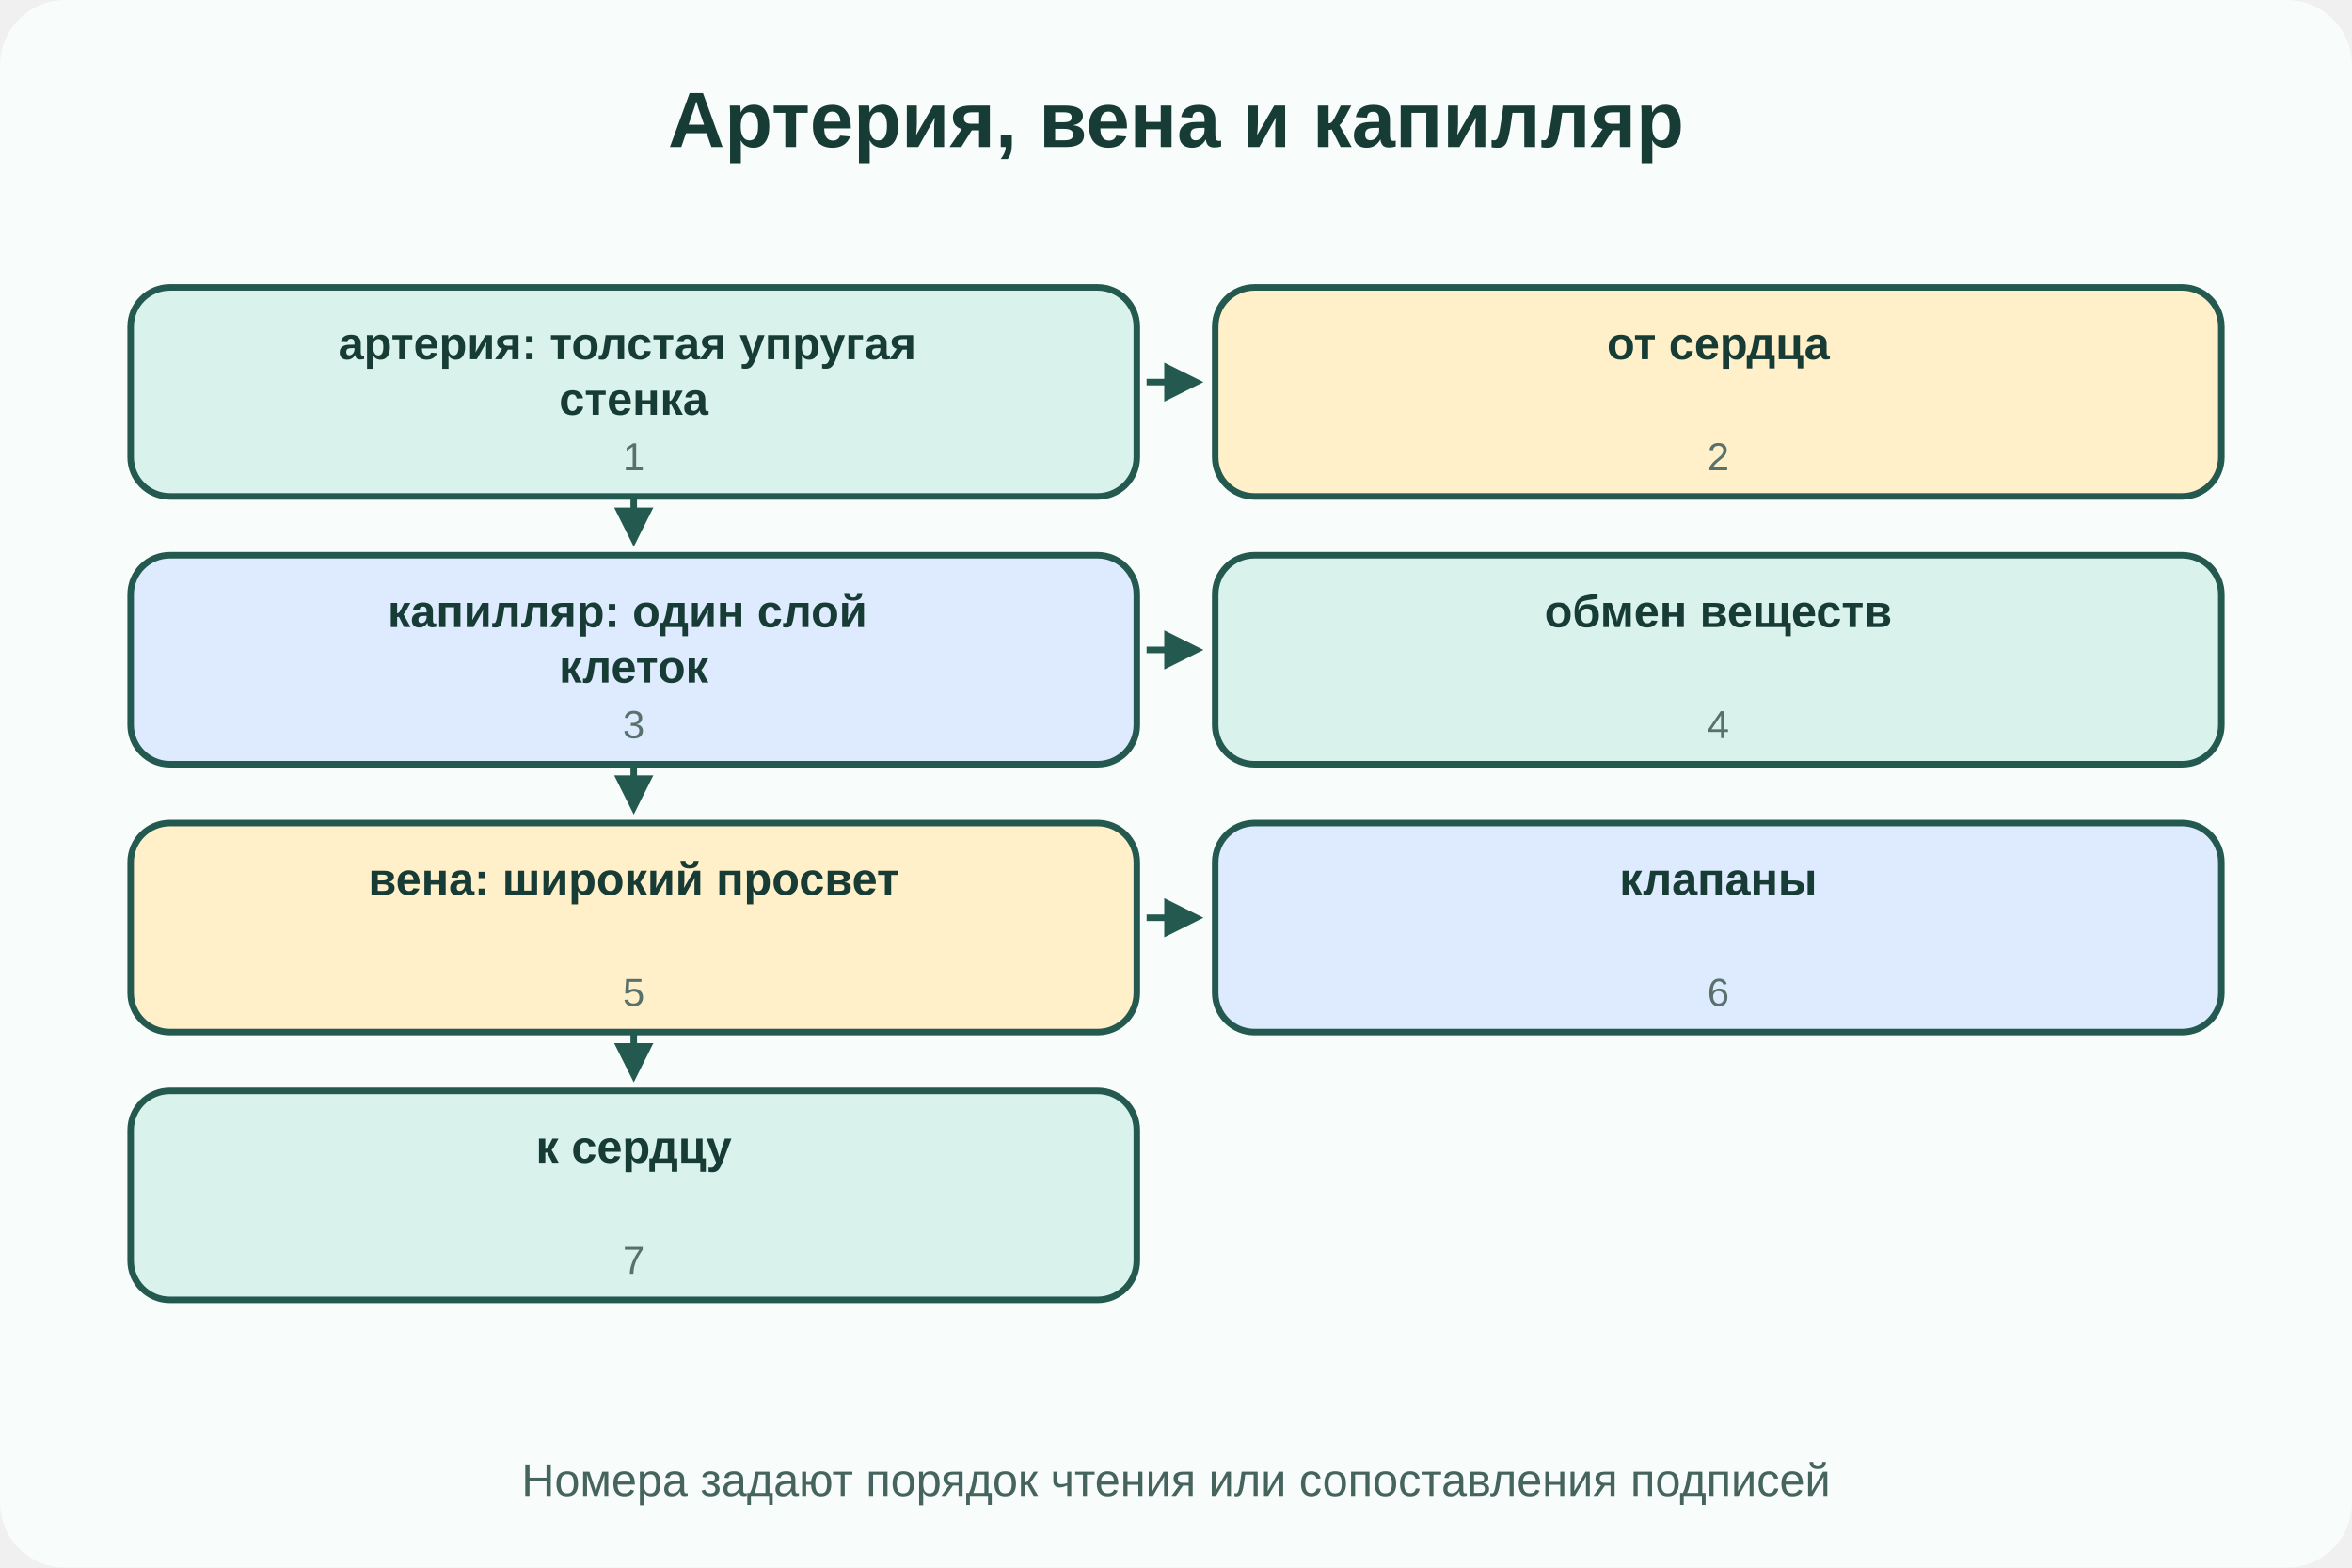
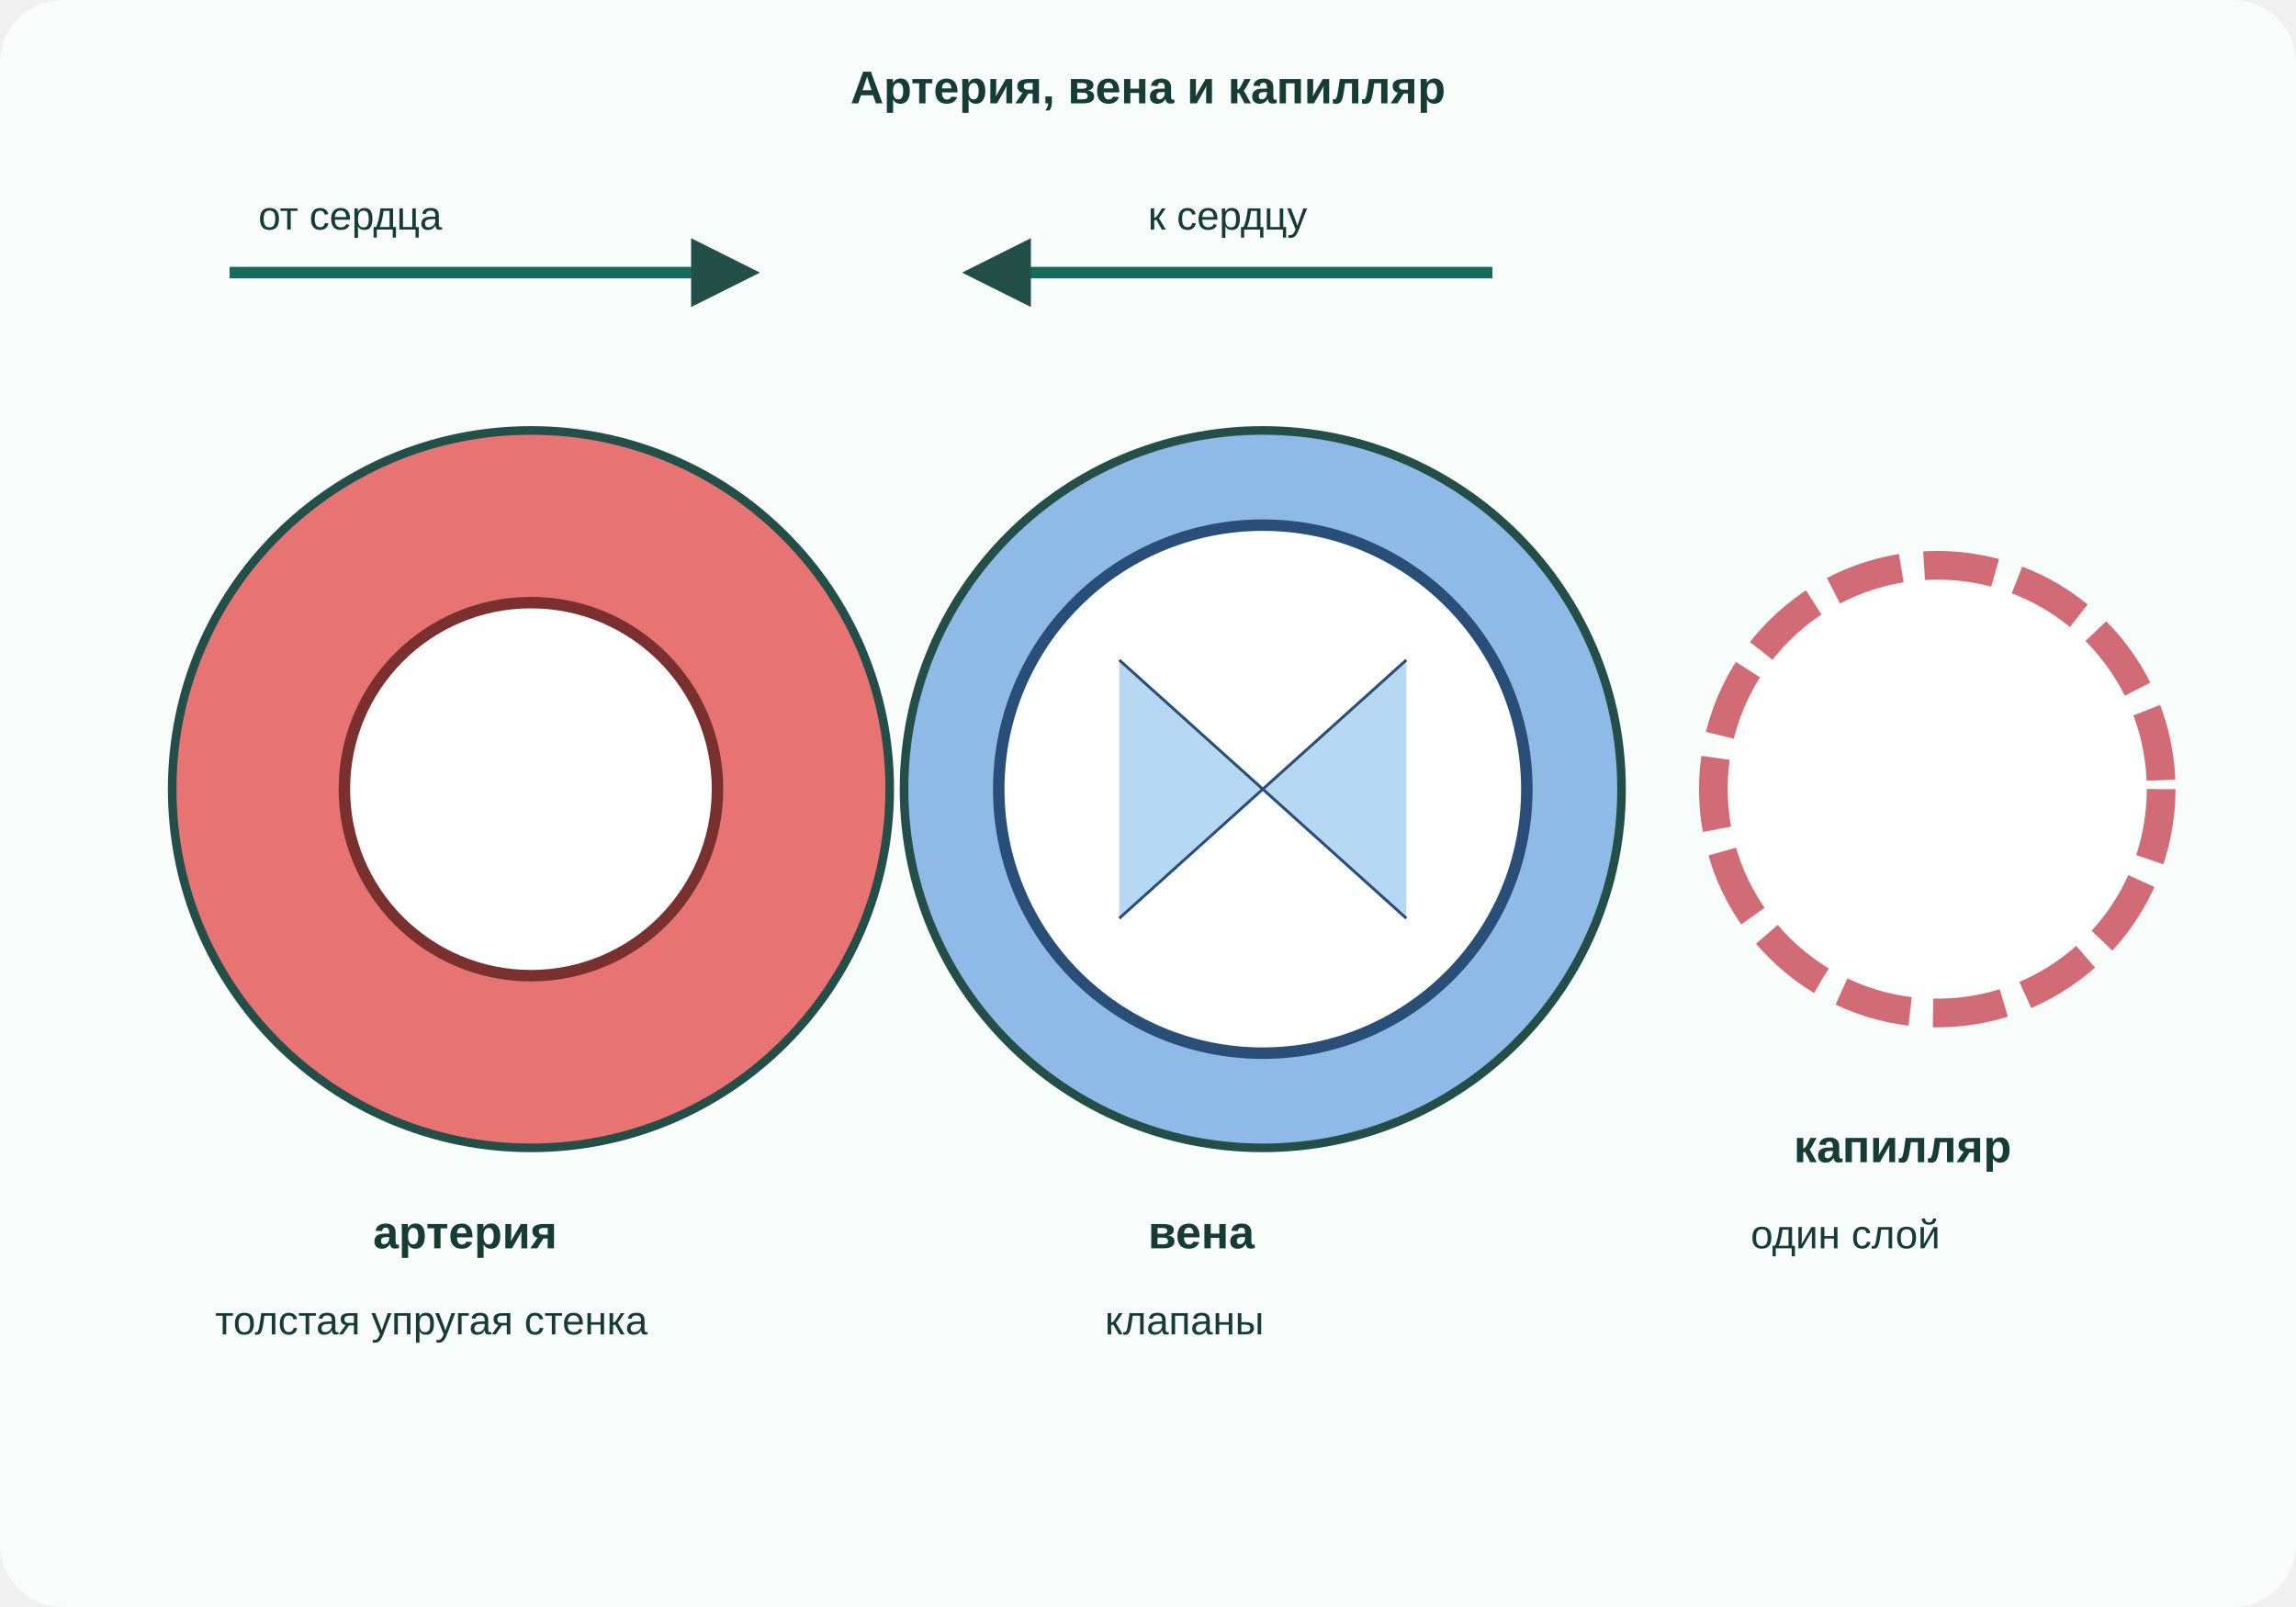
- <svg xmlns="http://www.w3.org/2000/svg" viewBox="0 0 720 480" role="img" aria-labelledby="title desc" preserveAspectRatio="xMidYMid meet">
+ <svg xmlns="http://www.w3.org/2000/svg" viewBox="0 0 800 560" role="img" aria-labelledby="title desc" preserveAspectRatio="xMidYMid meet">
  <defs>
-     <marker id="arrow" viewBox="0 0 10 10" refX="8" refY="5" markerWidth="6" markerHeight="6" orient="auto-start-reverse">
-       <path d="M0 0 L10 5 L0 10z" fill="#24594f" />
+     <marker id="arrow" viewBox="0 0 10 10" refX="8" refY="5" markerWidth="6" markerHeight="6" orient="auto">
+       <path d="M0 0L10 5L0 10z" fill="#244f49" />
    </marker>
+     <style>.t{font:600 16px Arial,sans-serif;fill:#173b35}.s{font:14px Arial,sans-serif;fill:#173b35}.lead{fill:none;stroke:#244f49;stroke-width:2}.flow{fill:none;stroke:#176b5b;stroke-width:4;marker-end:url(#arrow)}.organ{stroke:#244f49;stroke-width:3}.red{fill:#f7a4a4}.blue{fill:#9bc8ef}.cream{fill:#fff0c9}.green{fill:#b9e4d7}</style>
  </defs>
-   <style>.label{font:600 14px Arial,sans-serif;text-anchor:middle;fill:#173b35}.num{font:12px Arial,sans-serif;text-anchor:middle;fill:#58716c}.link{fill:none;stroke:#24594f;stroke-width:2}</style>
-   <rect width="100%" height="100%" rx="20" fill="#f8fcfb" />
-   <text x="360" y="45" style="font:700 24px Arial,sans-serif;text-anchor:middle;fill:#173b35">Артерия, вена и капилляр</text>
-   <path d="M 351 117 H 366" class="link" marker-end="url(#arrow)" />
-   <path d="M 194 146 V 165" class="link" marker-end="url(#arrow)" />
-   <path d="M 351 199 H 366" class="link" marker-end="url(#arrow)" />
-   <path d="M 194 228 V 247" class="link" marker-end="url(#arrow)" />
-   <path d="M 351 281 H 366" class="link" marker-end="url(#arrow)" />
-   <path d="M 194 310 V 329" class="link" marker-end="url(#arrow)" />
-   <g>
-     <rect x="40" y="88" width="308" height="64" rx="12" fill="#d9f3ec" stroke="#24594f" stroke-width="2" />
-     <text x="194" y="110" class="label">
-       <tspan x="194" dy="0">артерия: толстая упругая</tspan>
-       <tspan x="194" dy="17">стенка</tspan>
-     </text>
-     <text x="194" y="144" class="num">1</text>
+   <rect width="800" height="560" rx="22" fill="#f8fcfb" />
+   <text x="400" y="36" text-anchor="middle" class="t" font-size="23">Артерия, вена и капилляр</text>
+   <g transform="translate(55 145)">
+     <circle cx="130" cy="130" r="125" fill="#e87373" class="organ" />
+     <circle cx="130" cy="130" r="65" fill="#fff" stroke="#7b3030" stroke-width="4" />
+     <text x="75" y="290" class="t">артерия</text>
+     <text x="20" y="320" class="s">толстая упругая стенка</text>
  </g>
-   <g>
-     <rect x="372" y="88" width="308" height="64" rx="12" fill="#fff0c9" stroke="#24594f" stroke-width="2" />
-     <text x="526" y="110" class="label">
-       <tspan x="526" dy="0">от сердца</tspan>
-     </text>
-     <text x="526" y="144" class="num">2</text>
+   <g transform="translate(310 145)">
+     <circle cx="130" cy="130" r="125" fill="#8fb9e6" class="organ" />
+     <circle cx="130" cy="130" r="92" fill="#fff" stroke="#294f78" stroke-width="4" />
+     <path d="M80 85L130 130L80 175M180 85L130 130L180 175" fill="#b7d8f2" stroke="#294f78" />
+     <text x="90" y="290" class="t">вена</text>
+     <text x="75" y="320" class="s">клапаны</text>
  </g>
-   <g>
-     <rect x="40" y="170" width="308" height="64" rx="12" fill="#deebff" stroke="#24594f" stroke-width="2" />
-     <text x="194" y="192" class="label">
-       <tspan x="194" dy="0">капилляр: один слой</tspan>
-       <tspan x="194" dy="17">клеток</tspan>
-     </text>
-     <text x="194" y="226" class="num">3</text>
+   <g transform="translate(600 175)">
+     <circle cx="75" cy="100" r="78" fill="#fff" stroke="#d16b76" stroke-width="10" stroke-dasharray="25 8" />
+     <circle cx="75" cy="100" r="55" fill="#fff" />
+     <text x="25" y="230" class="t">капилляр</text>
+     <text x="10" y="260" class="s">один слой</text>
  </g>
-   <g>
-     <rect x="372" y="170" width="308" height="64" rx="12" fill="#d9f3ec" stroke="#24594f" stroke-width="2" />
-     <text x="526" y="192" class="label">
-       <tspan x="526" dy="0">обмен веществ</tspan>
-     </text>
-     <text x="526" y="226" class="num">4</text>
-   </g>
-   <g>
-     <rect x="40" y="252" width="308" height="64" rx="12" fill="#fff0c9" stroke="#24594f" stroke-width="2" />
-     <text x="194" y="274" class="label">
-       <tspan x="194" dy="0">вена: широкий просвет</tspan>
-     </text>
-     <text x="194" y="308" class="num">5</text>
-   </g>
-   <g>
-     <rect x="372" y="252" width="308" height="64" rx="12" fill="#deebff" stroke="#24594f" stroke-width="2" />
-     <text x="526" y="274" class="label">
-       <tspan x="526" dy="0">клапаны</tspan>
-     </text>
-     <text x="526" y="308" class="num">6</text>
-   </g>
-   <g>
-     <rect x="40" y="334" width="308" height="64" rx="12" fill="#d9f3ec" stroke="#24594f" stroke-width="2" />
-     <text x="194" y="356" class="label">
-       <tspan x="194" dy="0">к сердцу</tspan>
-     </text>
-     <text x="194" y="390" class="num">7</text>
-   </g>
-   <text x="360" y="458" style="font:14px Arial,sans-serif;text-anchor:middle;fill:#46645e">Номера задают порядок чтения или сопоставления подписей</text>
+   <path d="M80 95H260" class="flow" />
+   <path d="M520 95H340" class="flow" />
+   <text x="90" y="80" class="s">от сердца</text>
+   <text x="400" y="80" class="s">к сердцу</text>
</svg>
